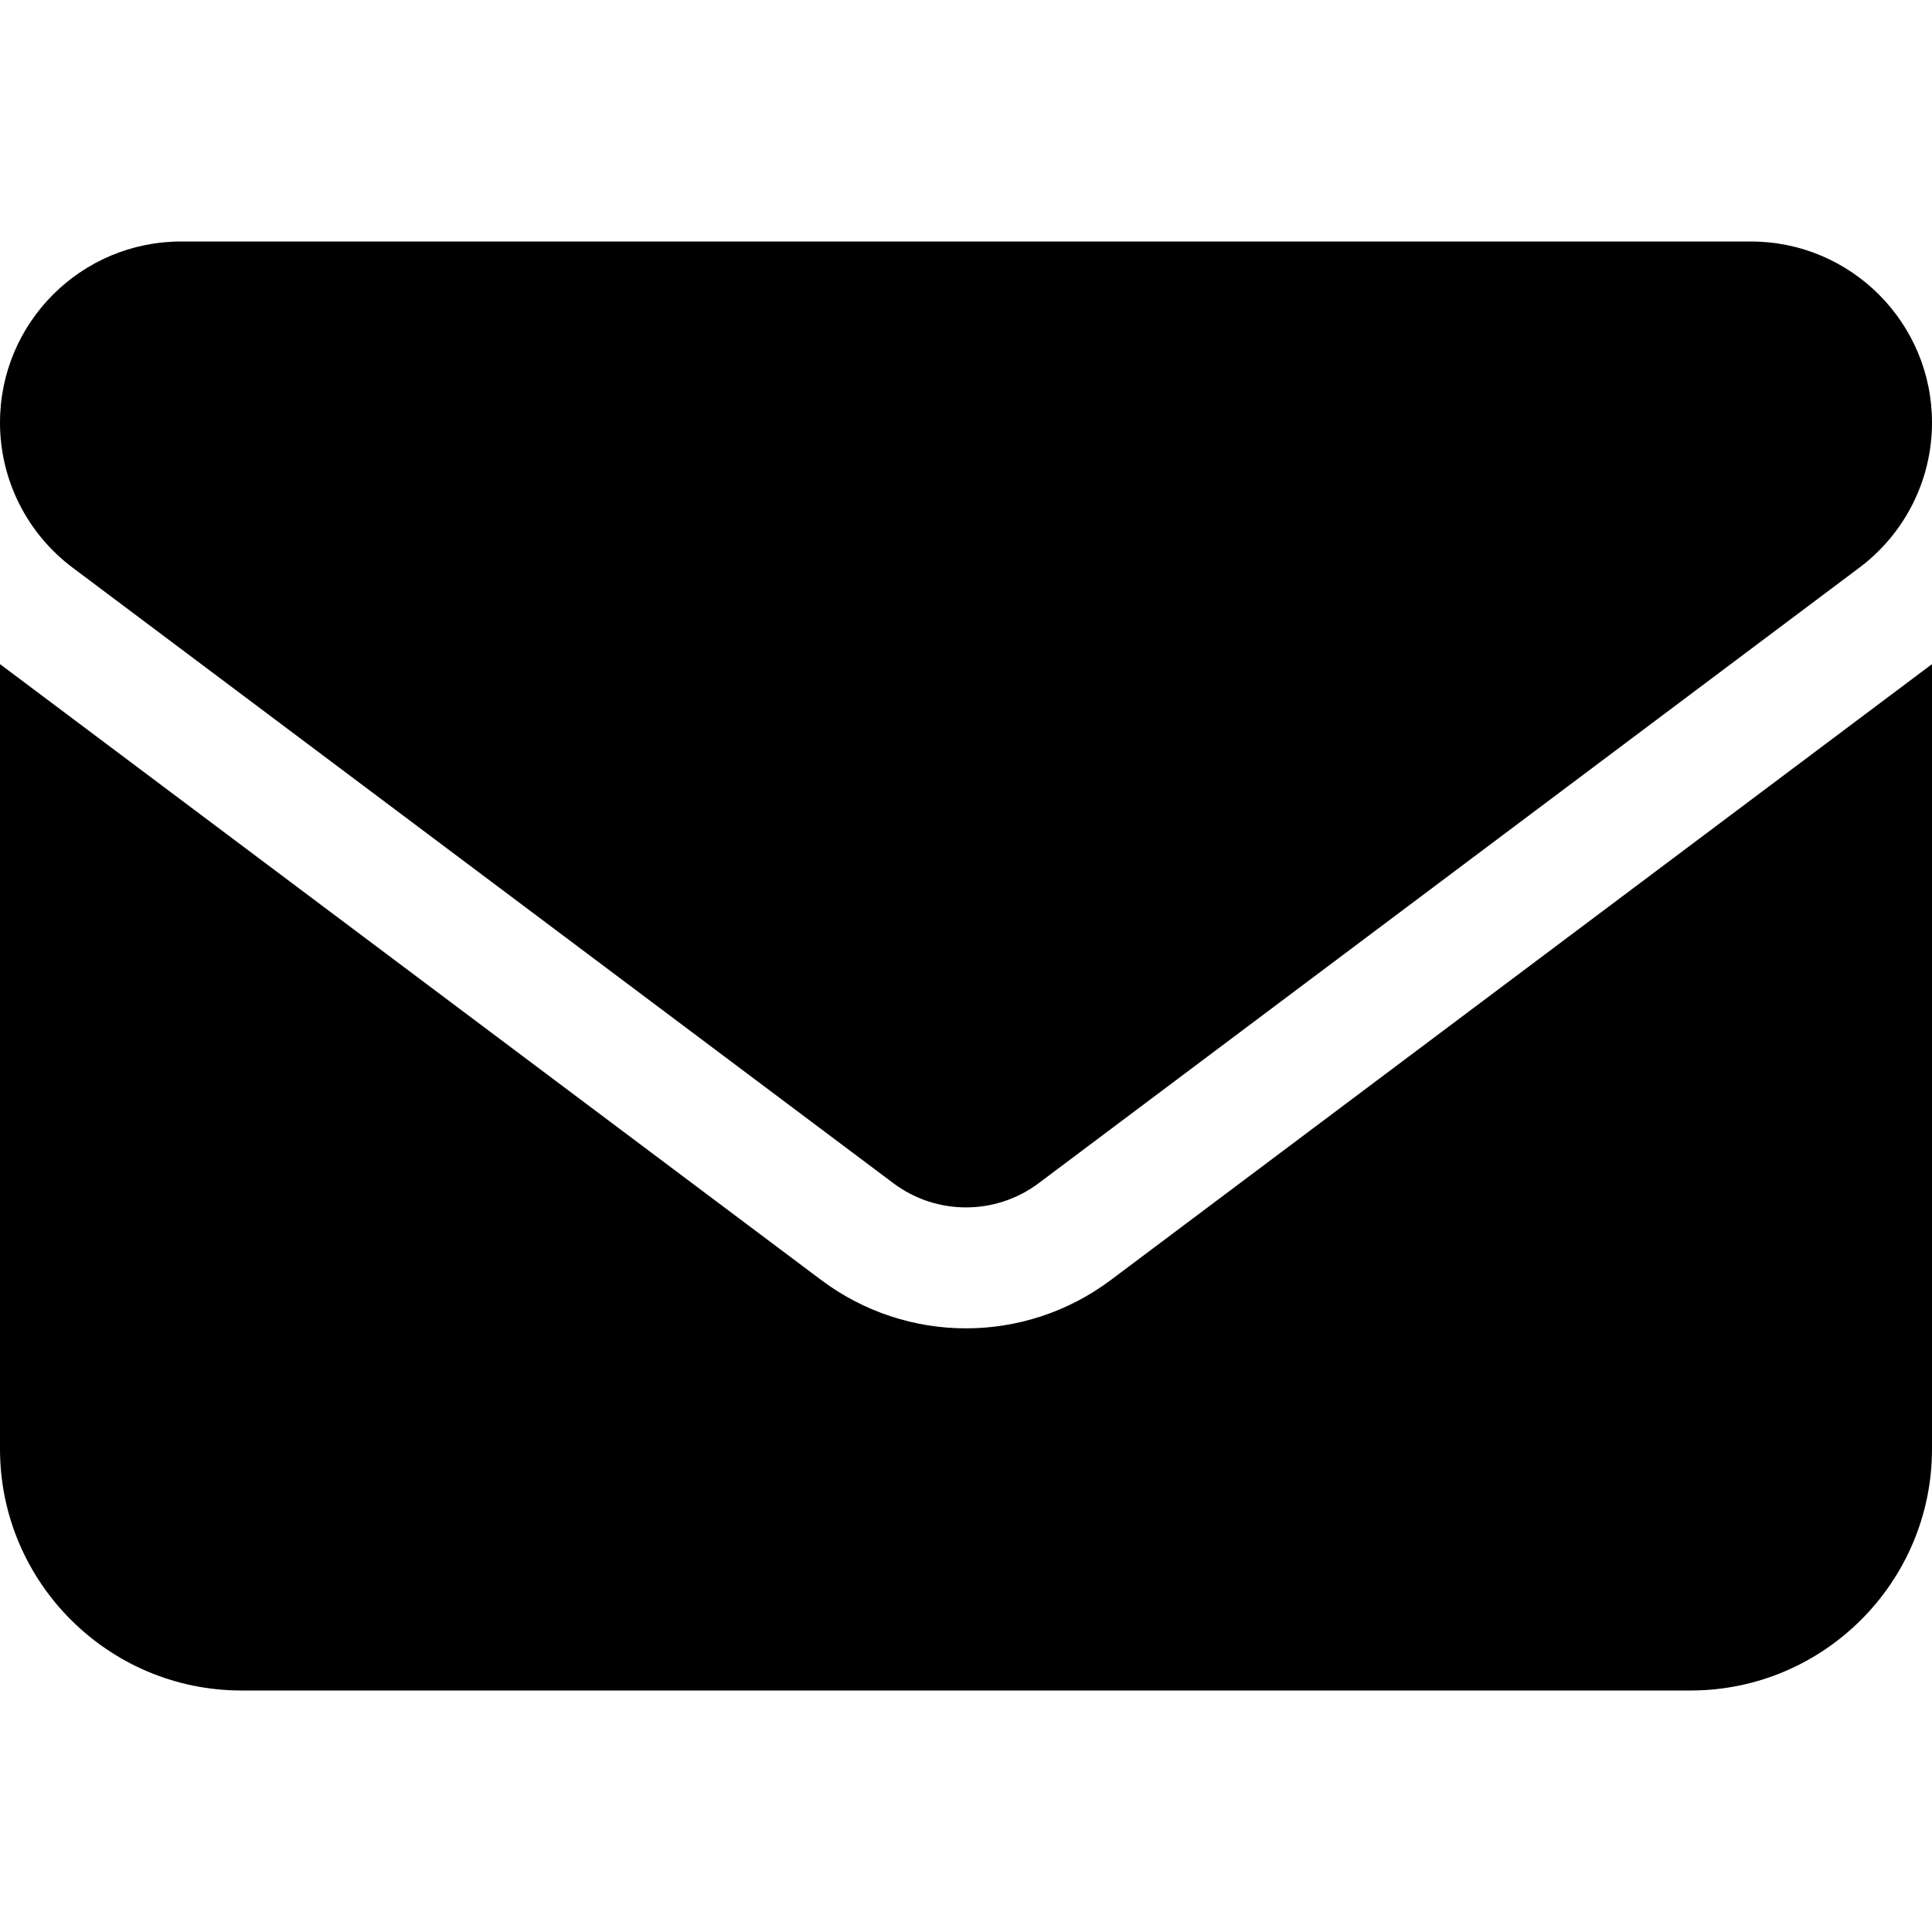
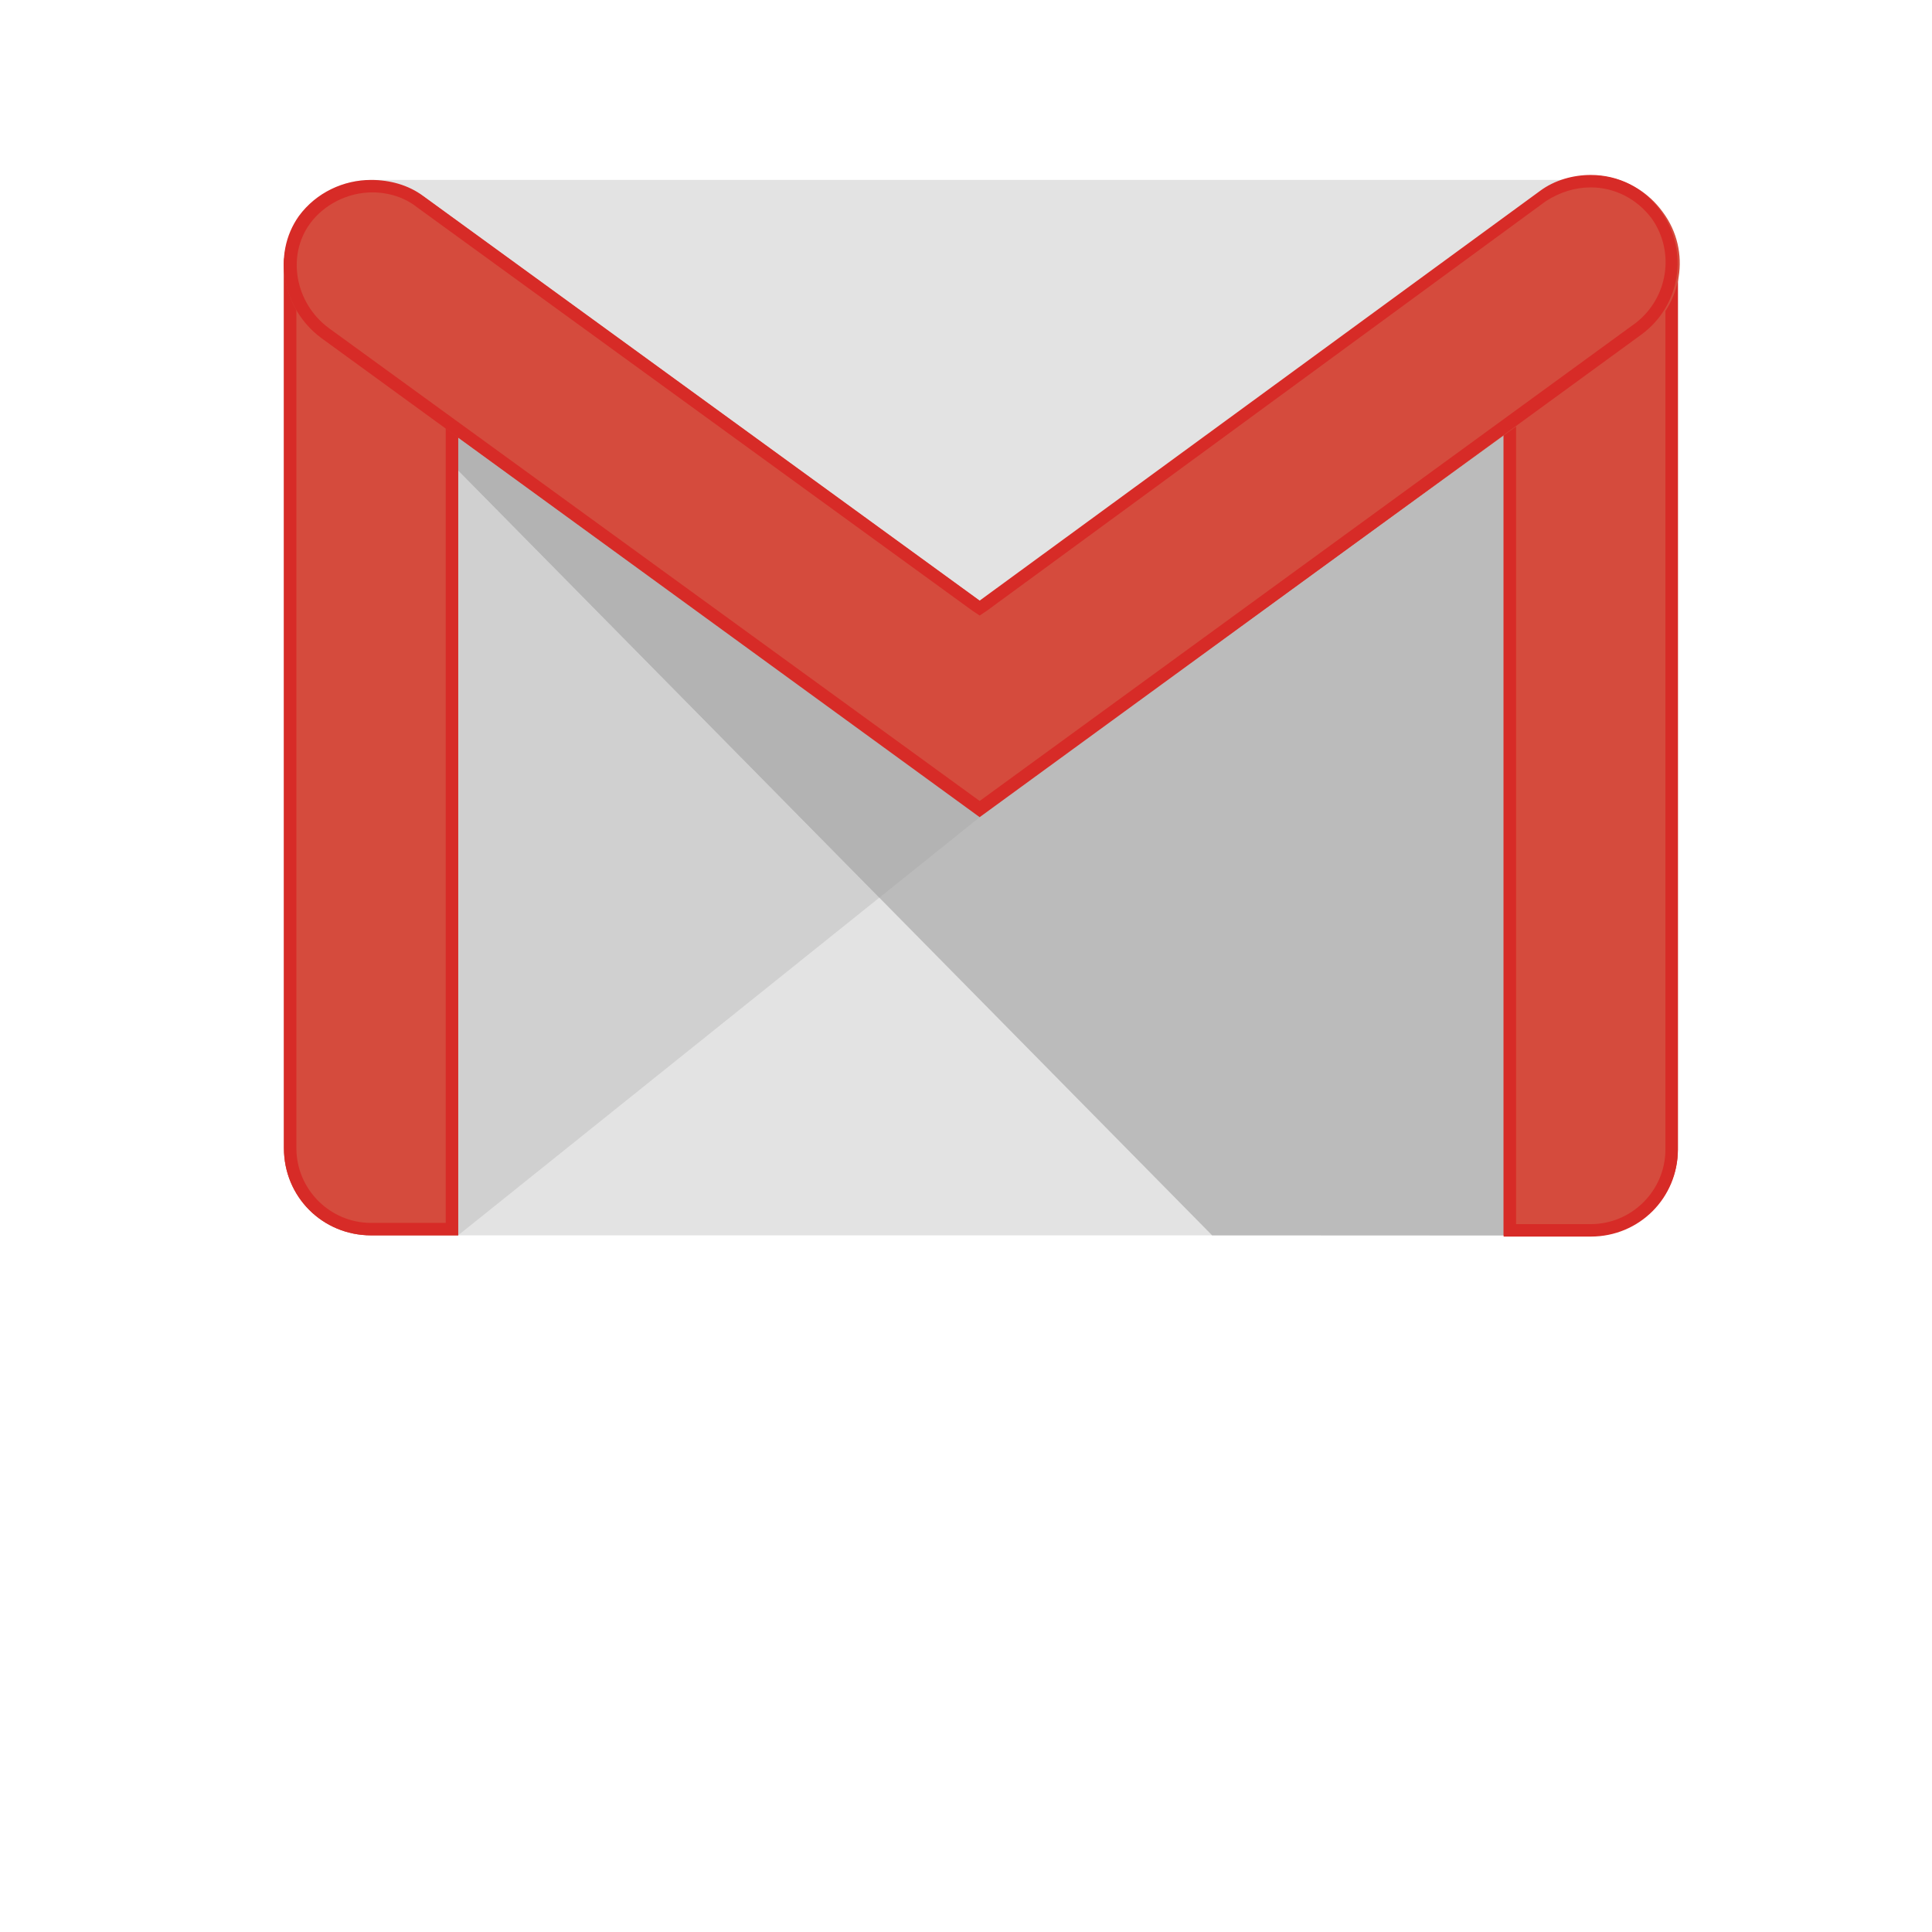
- <svg xmlns="http://www.w3.org/2000/svg" viewBox="0 0 512 512">
-   <path d="M48 64C21.5 64 0 85.5 0 112c0 15.1 7.1 29.3 19.2 38.4L236.8 313.6c11.4 8.5 27 8.5 38.4 0L492.8 150.4c12.1-9.1 19.2-23.3 19.2-38.4c0-26.5-21.5-48-48-48H48zM0 176V384c0 35.3 28.7 64 64 64H448c35.3 0 64-28.7 64-64V176L294.4 339.2c-22.8 17.1-54 17.1-76.8 0L0 176z" />
+ <svg xmlns="http://www.w3.org/2000/svg" version="1.1" width="256" height="256" viewBox="0 0 250 350" xml:space="preserve">
+   <defs>
+ </defs>
+   <g style="stroke: none; stroke-width: 0; stroke-dasharray: none; stroke-linecap: butt; stroke-linejoin: miter; stroke-miterlimit: 10; fill: none; fill-rule: nonzero; opacity: 1;" transform="translate(1.406593 1.406593) scale(2.81 2.81)">
+     <path d="M 84.261 79.141 H 5.628 c -3.049 0 -5.617 -2.487 -5.617 -5.617 V 16.716 c 0 -3.049 2.487 -5.617 5.617 -5.617 h 78.633 c 3.049 0 5.617 2.487 5.617 5.617 v 56.808 C 89.878 76.654 87.391 79.141 84.261 79.141 L 84.261 79.141 z" style="stroke: none; stroke-width: 1; stroke-dasharray: none; stroke-linecap: butt; stroke-linejoin: miter; stroke-miterlimit: 10; fill: rgb(227,227,227); fill-rule: nonzero; opacity: 1;" transform=" matrix(1 0 0 1 0 0) " stroke-linecap="round" />
+     <polygon points="11.24,79.14 44.87,52.18 45.1,50.66 11.24,25.7 " style="stroke: none; stroke-width: 1; stroke-dasharray: none; stroke-linecap: butt; stroke-linejoin: miter; stroke-miterlimit: 10; fill: rgb(208,208,208); fill-rule: nonzero; opacity: 1;" transform="  matrix(1 0 0 1 0 0) " />
+     <polygon points="80.8,79.15 59.85,79.14 11.24,29.82 11.24,25.7 45.1,50.66 80.28,25.34 " style="stroke: none; stroke-width: 1; stroke-dasharray: none; stroke-linecap: butt; stroke-linejoin: miter; stroke-miterlimit: 10; fill: rgb(187,187,187); fill-rule: nonzero; opacity: 1;" transform="  matrix(1 0 0 1 0 0) " />
+     <polygon points="44.87,52.18 45.1,50.66 11.24,25.7 11.24,29.82 38.4,57.37 " style="stroke: none; stroke-width: 1; stroke-dasharray: none; stroke-linecap: butt; stroke-linejoin: miter; stroke-miterlimit: 10; fill: rgb(179,179,179); fill-rule: nonzero; opacity: 1;" transform="  matrix(1 0 0 1 0 0) " />
+     <path d="M 5.628 79.141 c -3.129 0 -5.617 -2.487 -5.617 -5.617 V 16.636 c 0 -3.129 2.487 -3.691 5.617 -3.691 s 5.617 0.642 5.617 3.691 v 62.505 H 5.628 L 5.628 79.141 z" style="stroke: none; stroke-width: 1; stroke-dasharray: none; stroke-linecap: butt; stroke-linejoin: miter; stroke-miterlimit: 10; fill: rgb(213,75,61); fill-rule: nonzero; opacity: 1;" transform=" matrix(1 0 0 1 0 0) " stroke-linecap="round" />
+     <path d="M 5.628 13.747 c 4.012 0 4.814 1.204 4.814 2.889 v 61.703 H 5.628 c -2.648 0 -4.814 -2.166 -4.814 -4.814 V 16.636 C 0.814 14.871 1.617 13.747 5.628 13.747 L 5.628 13.747 z M 5.628 12.945 c -3.129 0 -5.617 0.642 -5.617 3.691 v 56.889 c 0 3.129 2.487 5.617 5.617 5.617 h 5.617 V 16.636 C 11.245 13.507 8.758 12.945 5.628 12.945 L 5.628 12.945 L 5.628 12.945 z" style="stroke: none; stroke-width: 1; stroke-dasharray: none; stroke-linecap: butt; stroke-linejoin: miter; stroke-miterlimit: 10; fill: rgb(215,43,39); fill-rule: nonzero; opacity: 1;" transform=" matrix(1 0 0 1 0 0) " stroke-linecap="round" />
+     <path d="M 84.261 79.141 h -5.617 V 16.476 c 0 -3.129 2.487 -3.53 5.617 -3.53 c 3.129 0 5.617 0.401 5.617 3.53 v 57.129 C 89.878 76.654 87.391 79.141 84.261 79.141 L 84.261 79.141 z" style="stroke: none; stroke-width: 1; stroke-dasharray: none; stroke-linecap: butt; stroke-linejoin: miter; stroke-miterlimit: 10; fill: rgb(213,75,61); fill-rule: nonzero; opacity: 1;" transform=" matrix(1 0 0 1 0 0) " stroke-linecap="round" />
+     <path d="M 84.261 13.747 c 3.611 0 4.814 0.722 4.814 2.728 v 57.129 c 0 2.648 -2.166 4.814 -4.814 4.814 h -4.814 V 16.476 C 79.447 14.389 80.651 13.747 84.261 13.747 L 84.261 13.747 z M 84.261 12.945 c -3.129 0 -5.617 0.401 -5.617 3.53 v 62.746 h 5.617 c 3.129 0 5.617 -2.487 5.617 -5.617 V 16.476 C 89.878 13.346 87.391 12.945 84.261 12.945 L 84.261 12.945 L 84.261 12.945 z" style="stroke: none; stroke-width: 1; stroke-dasharray: none; stroke-linecap: butt; stroke-linejoin: miter; stroke-miterlimit: 10; fill: rgb(215,43,39); fill-rule: nonzero; opacity: 1;" transform=" matrix(1 0 0 1 0 0) " stroke-linecap="round" />
+     <path d="M 44.865 52.101 L 2.419 21.29 c -2.487 -1.845 -3.21 -5.376 -1.364 -7.863 s 5.456 -3.049 8.024 -1.204 L 44.945 38.3 l 36.107 -26.398 c 2.487 -1.845 6.018 -1.284 7.863 1.284 c 1.845 2.487 1.284 6.018 -1.284 7.863 L 44.865 52.101 L 44.865 52.101 z" style="stroke: none; stroke-width: 1; stroke-dasharray: none; stroke-linecap: butt; stroke-linejoin: miter; stroke-miterlimit: 10; fill: rgb(213,75,61); fill-rule: nonzero; opacity: 1;" transform=" matrix(1 0 0 1 0 0) " stroke-linecap="round" />
+     <path d="M 84.261 11.581 L 84.261 11.581 c 1.525 0 2.969 0.722 3.932 2.006 c 1.525 2.166 1.043 5.135 -1.043 6.74 L 44.865 51.138 L 2.9 20.648 c -2.166 -1.605 -2.728 -4.654 -1.204 -6.74 c 0.883 -1.204 2.407 -2.006 4.012 -2.006 c 1.043 0 2.086 0.321 2.889 0.963 l 35.786 25.997 l 0.481 0.321 l 0.481 -0.321 l 36.027 -26.398 C 82.255 11.902 83.218 11.581 84.261 11.581 L 84.261 11.581 z M 84.261 10.779 c -1.123 0 -2.327 0.321 -3.29 1.043 L 44.865 38.22 L 8.998 12.143 C 8.036 11.421 6.832 11.1 5.628 11.1 c -1.765 0 -3.53 0.802 -4.654 2.327 c -1.765 2.487 -1.043 6.018 1.444 7.863 l 42.446 30.892 l 42.686 -31.132 c 2.487 -1.845 3.049 -5.296 1.284 -7.863 C 87.712 11.581 86.027 10.779 84.261 10.779 L 84.261 10.779 L 84.261 10.779 z" style="stroke: none; stroke-width: 1; stroke-dasharray: none; stroke-linecap: butt; stroke-linejoin: miter; stroke-miterlimit: 10; fill: rgb(215,43,39); fill-rule: nonzero; opacity: 1;" transform=" matrix(1 0 0 1 0 0) " stroke-linecap="round" />
+   </g>
</svg>
